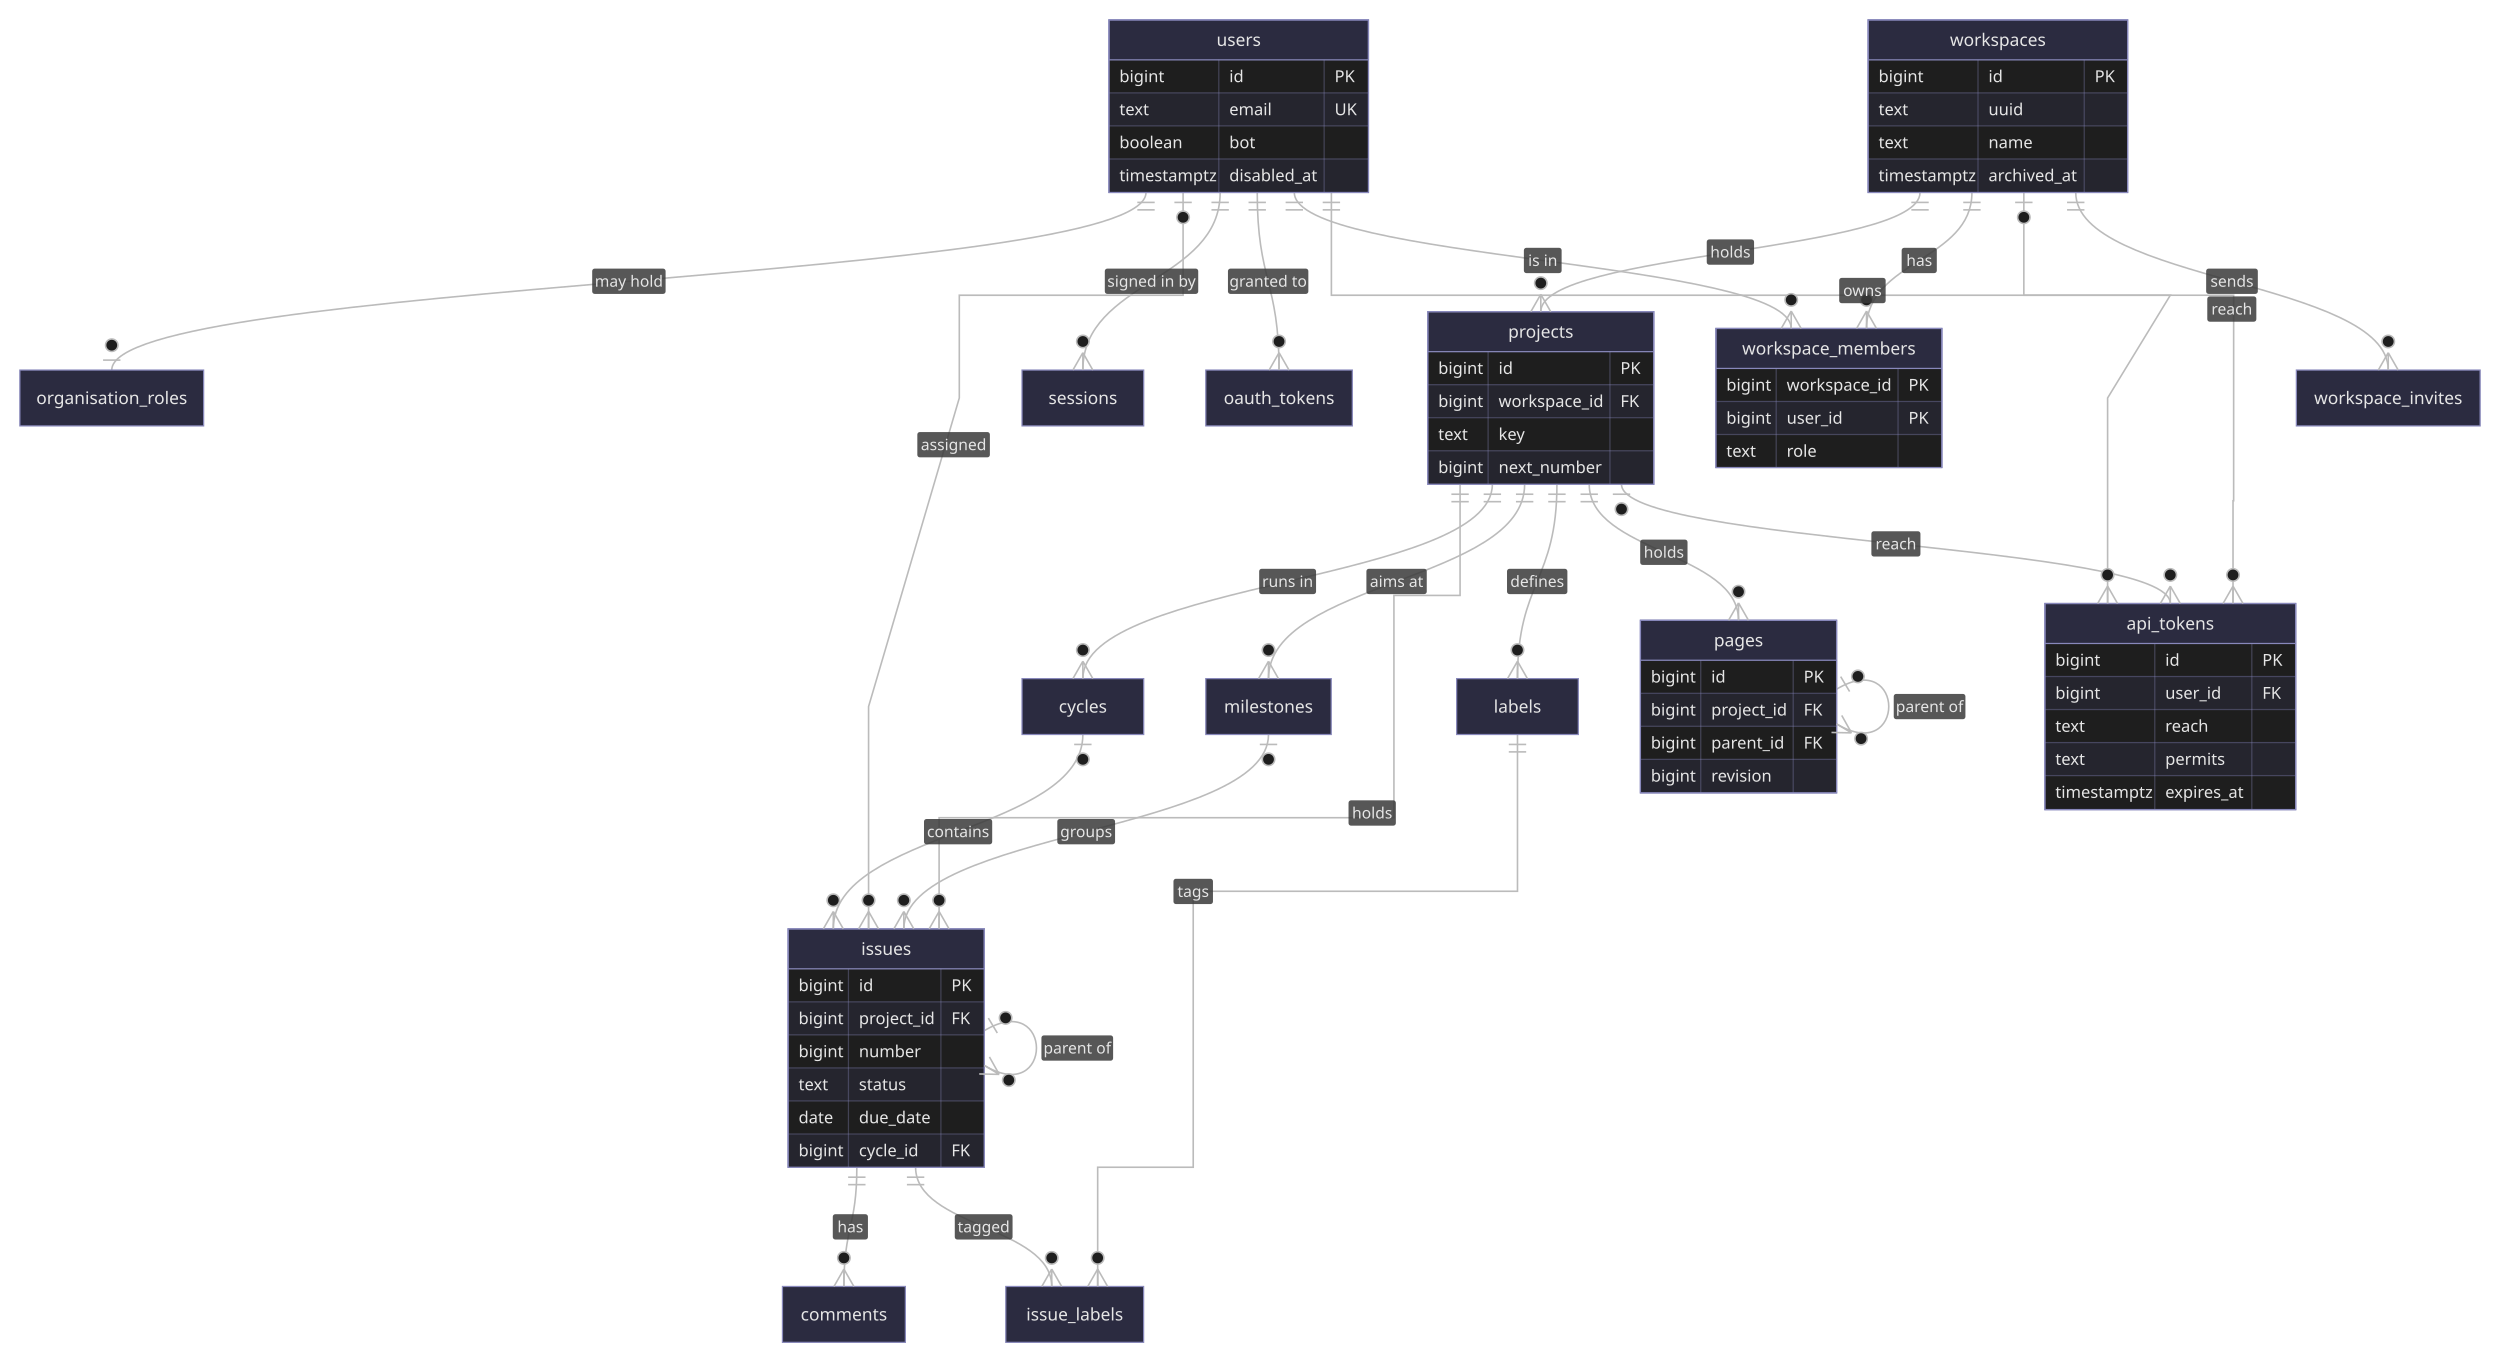
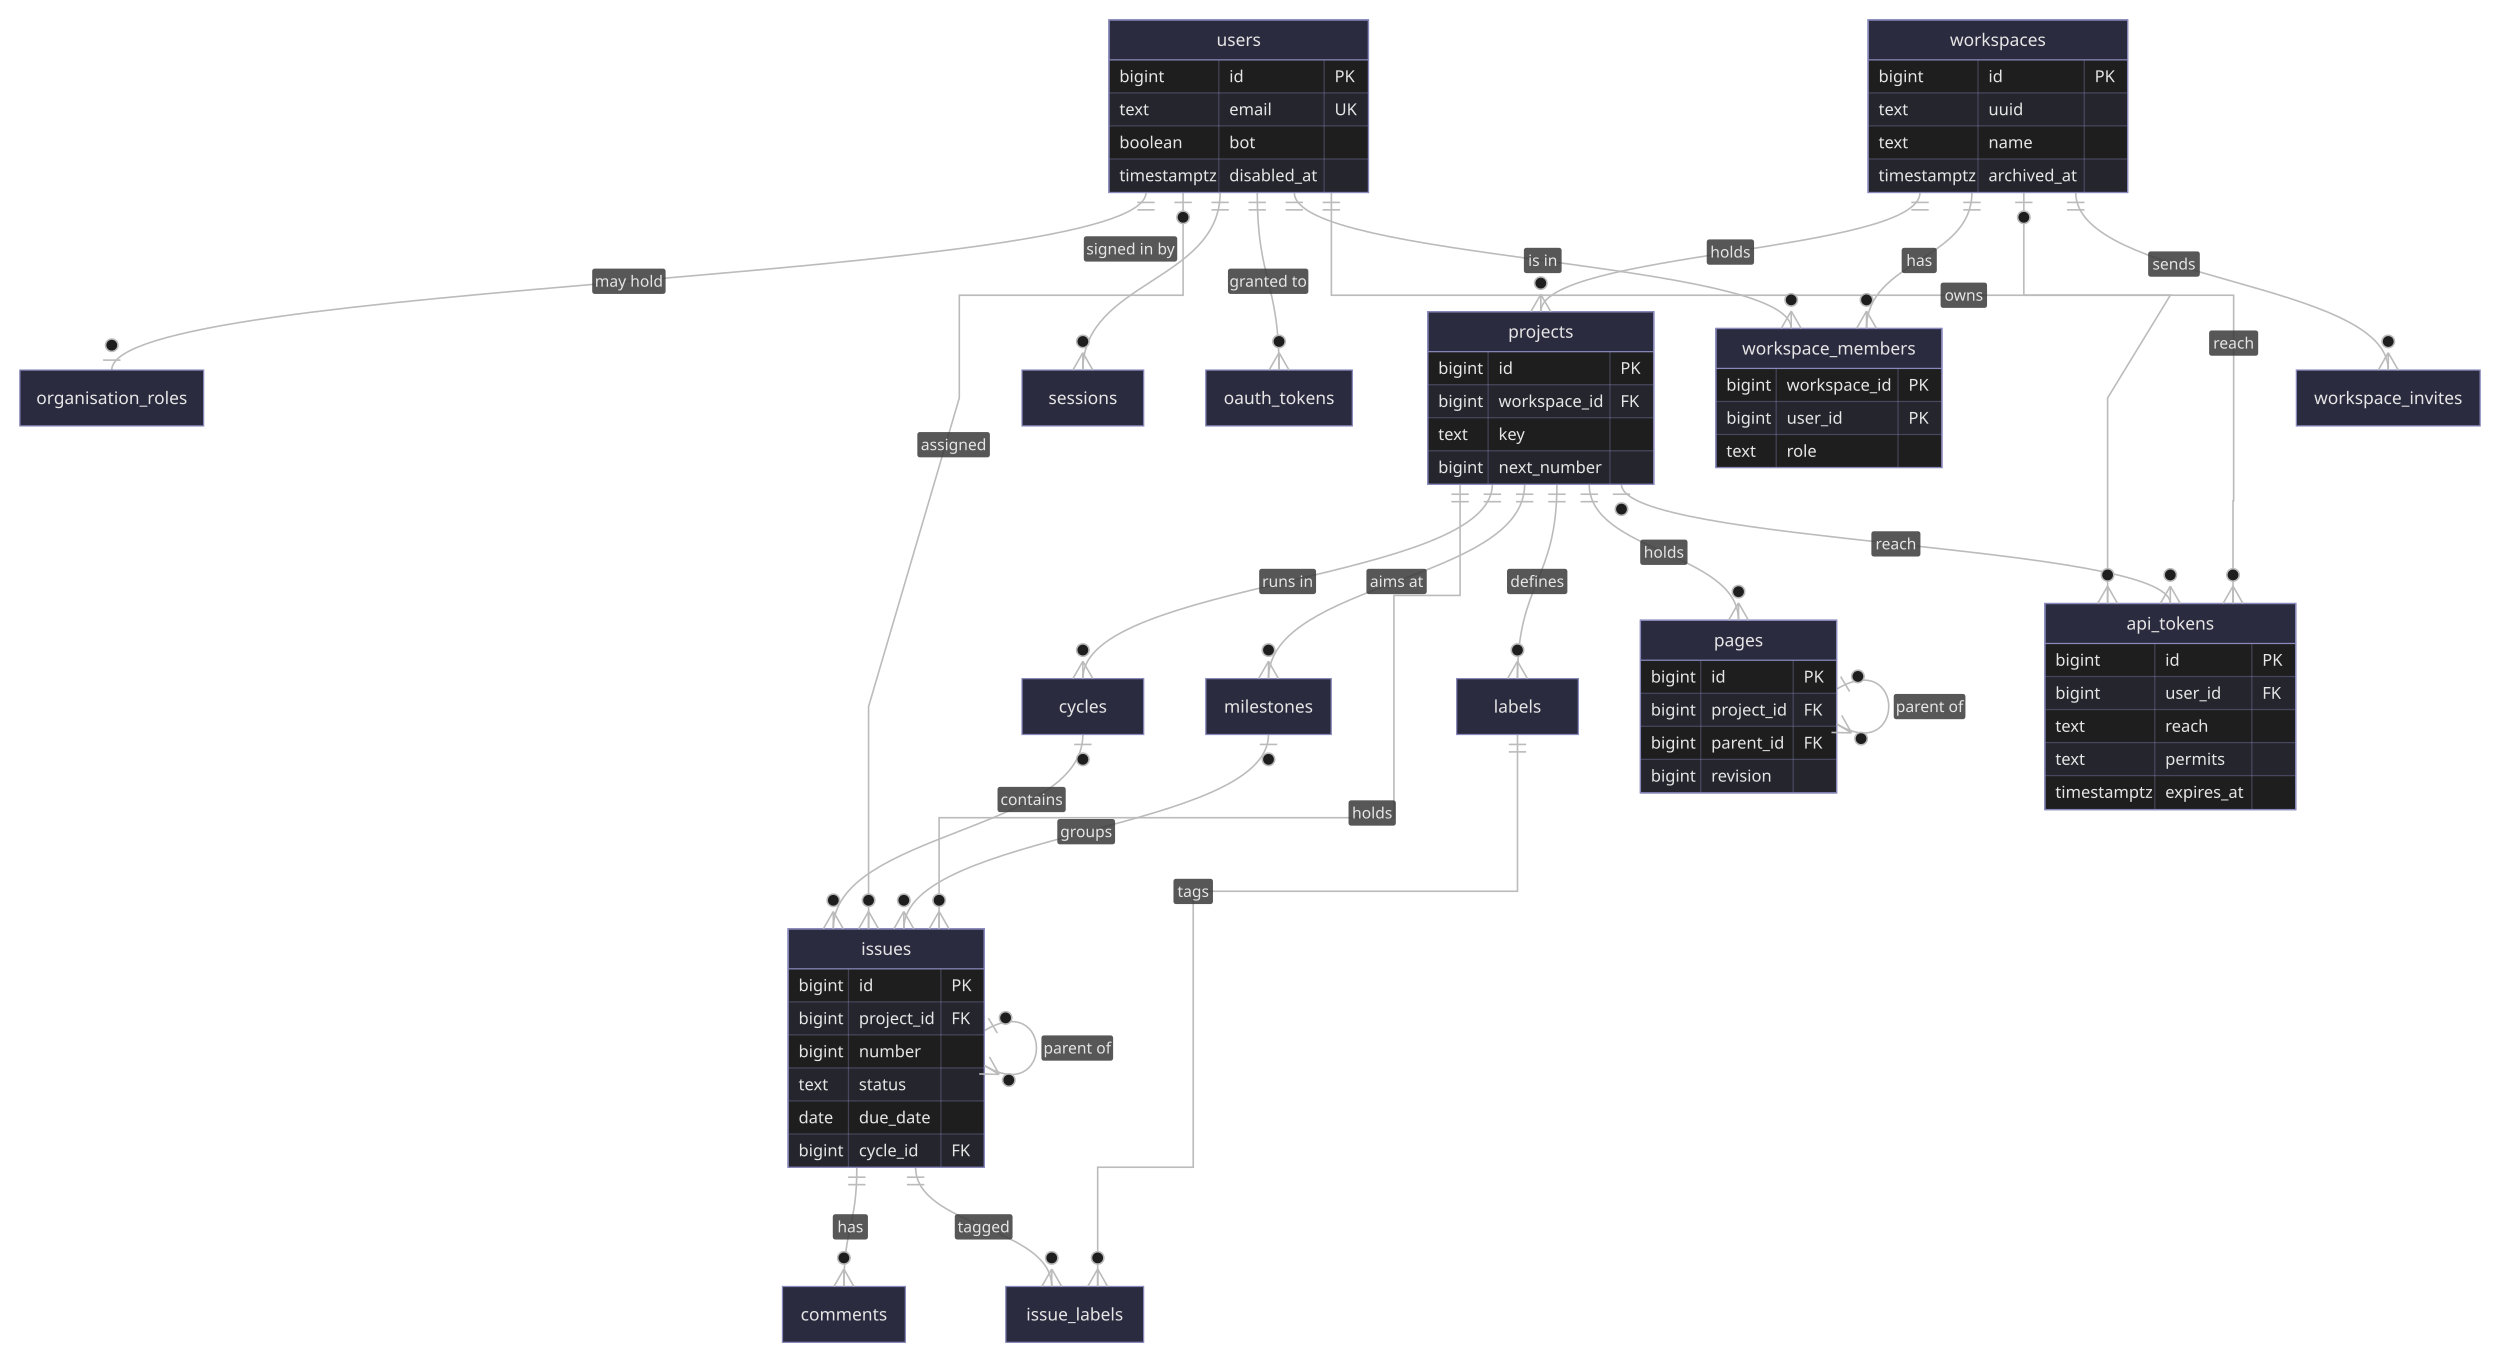
<svg xmlns="http://www.w3.org/2000/svg" role="img" width="2013.27" height="1097" viewBox="0 0 2013.27 1097" font-family="sans-serif" font-size="14">
  <g transform="translate(16,16)">
    <path d="M906.89,139 C906.89,210.5 74,210.5 74,282" fill="none" stroke="#bbbbbb" stroke-width="1.3" />
    <path d="M1026.32,139 C1026.32,193.75 1426.47,193.75 1426.47,248.5" fill="none" stroke="#bbbbbb" stroke-width="1.3" />
    <path d="M1572.01,139 C1572.01,193.75 1487.14,193.75 1487.14,248.5" fill="none" stroke="#bbbbbb" stroke-width="1.3" />
    <path d="M1655.61,139 C1655.61,210.5 1907.27,210.5 1907.27,282" fill="none" stroke="#bbbbbb" stroke-width="1.3" />
    <path d="M1530.21,139 C1530.21,187 1224.81,187 1224.81,235" fill="none" stroke="#bbbbbb" stroke-width="1.3" />
    <path d="M1159.81,374 L1159.81,463.5 L1106.54,463.5 L1106.54,553 L1106.54,642.5 L740.27,642.5 L740.27,732" fill="none" stroke="#bbbbbb" stroke-width="1.3" />
    <path d="M1185.81,374 C1185.81,452.25 856.04,452.25 856.04,530.5" fill="none" stroke="#bbbbbb" stroke-width="1.3" />
    <path d="M1211.81,374 C1211.81,452.25 1005.54,452.25 1005.54,530.5" fill="none" stroke="#bbbbbb" stroke-width="1.3" />
    <path d="M1263.81,374 C1263.81,428.75 1384.04,428.75 1384.04,483.5" fill="none" stroke="#bbbbbb" stroke-width="1.3" />
    <path d="M1237.81,374 C1237.81,452.25 1206.04,452.25 1206.04,530.5" fill="none" stroke="#bbbbbb" stroke-width="1.3" />
    <path d="M856.04,575.5 C856.04,653.75 655.07,653.75 655.07,732" fill="none" stroke="#bbbbbb" stroke-width="1.3" />
    <path d="M1005.54,575.5 C1005.54,653.75 711.87,653.75 711.87,732" fill="none" stroke="#bbbbbb" stroke-width="1.3" />
    <path d="M776.67,814 C832.67,780.4 832.67,875.6 776.67,842" fill="none" stroke="#bbbbbb" stroke-width="1.3" />
    <path d="M674.01,924 C674.01,972 663.61,972 663.61,1020" fill="none" stroke="#bbbbbb" stroke-width="1.3" />
    <path d="M721.34,924 C721.34,972 830.97,972 830.97,1020" fill="none" stroke="#bbbbbb" stroke-width="1.3" />
    <path d="M1206.04,575.5 L1206.04,701.75 L944.91,701.75 L944.91,828 L944.91,924 L867.97,924 L867.97,1020" fill="none" stroke="#bbbbbb" stroke-width="1.3" />
    <path d="M1463.04,539 C1519.04,505.4 1519.04,600.6 1463.04,567" fill="none" stroke="#bbbbbb" stroke-width="1.3" />
    <path d="M936.75,139 L936.75,221.75 L756.54,221.75 L756.54,304.5 L683.47,553 L683.47,732" fill="none" stroke="#bbbbbb" stroke-width="1.3" />
    <path d="M966.6,139 C966.6,210.5 856.04,210.5 856.04,282" fill="none" stroke="#bbbbbb" stroke-width="1.3" />
    <path d="M1056.18,139 L1056.18,221.75 L1731.77,221.75 L1681.27,304.5 L1681.27,470" fill="none" stroke="#bbbbbb" stroke-width="1.3" />
    <path d="M996.46,139 C996.46,210.5 1014.04,210.5 1014.04,282" fill="none" stroke="#bbbbbb" stroke-width="1.3" />
    <path d="M1613.81,139 L1613.81,221.75 L1782.77,221.75 L1782.77,304.5 L1782.77,387.25 L1782.27,387.25 L1782.27,470" fill="none" stroke="#bbbbbb" stroke-width="1.3" />
    <path d="M1289.81,374 C1289.81,422 1731.77,422 1731.77,470" fill="none" stroke="#bbbbbb" stroke-width="1.3" />
    <rect x="877.03" y="0" width="209" height="139" fill="#2b2b40" stroke="#8888bb" />
    <text fill="#e6e6e6" font-size="14" text-anchor="middle">
      <tspan x="981.53" y="21">users</tspan>
    </text>
    <rect x="877.53" y="32.2" width="208" height="26.6" fill="#1e1e1e" />
    <text fill="#e6e6e6" font-size="13.3" text-anchor="start">
      <tspan x="885.43" y="50.15">bigint</tspan>
    </text>
    <text fill="#e6e6e6" font-size="13.3" text-anchor="start">
      <tspan x="973.92" y="50.15">id</tspan>
    </text>
    <text fill="#e6e6e6" font-size="13.3" text-anchor="start">
      <tspan x="1058.74" y="50.15">PK</tspan>
    </text>
    <rect x="877.53" y="58.8" width="208" height="26.6" fill="#25252e" />
    <text fill="#e6e6e6" font-size="13.3" text-anchor="start">
      <tspan x="885.43" y="76.75">text</tspan>
    </text>
    <text fill="#e6e6e6" font-size="13.3" text-anchor="start">
      <tspan x="973.92" y="76.75">email</tspan>
    </text>
    <text fill="#e6e6e6" font-size="13.3" text-anchor="start">
      <tspan x="1058.74" y="76.75">UK</tspan>
    </text>
    <rect x="877.53" y="85.4" width="208" height="26.6" fill="#1e1e1e" />
    <text fill="#e6e6e6" font-size="13.3" text-anchor="start">
      <tspan x="885.43" y="103.35">boolean</tspan>
    </text>
    <text fill="#e6e6e6" font-size="13.3" text-anchor="start">
      <tspan x="973.92" y="103.35">bot</tspan>
    </text>
    <rect x="877.53" y="112" width="208" height="26.6" fill="#25252e" />
    <text fill="#e6e6e6" font-size="13.3" text-anchor="start">
      <tspan x="885.43" y="129.95">timestamptz</tspan>
    </text>
    <text fill="#e6e6e6" font-size="13.3" text-anchor="start">
      <tspan x="973.92" y="129.95">disabled_at</tspan>
    </text>
    <line x1="877.03" y1="32.2" x2="1086.03" y2="32.2" stroke="#8888bb" />
    <line x1="877.03" y1="58.8" x2="1086.03" y2="58.8" stroke="#8888bb" stroke-opacity="0.35" />
    <line x1="877.03" y1="85.4" x2="1086.03" y2="85.4" stroke="#8888bb" stroke-opacity="0.35" />
    <line x1="877.03" y1="112" x2="1086.03" y2="112" stroke="#8888bb" stroke-opacity="0.35" />
    <line x1="965.52" y1="32.2" x2="965.52" y2="139" stroke="#8888bb" stroke-opacity="0.35" />
    <line x1="1050.34" y1="32.2" x2="1050.34" y2="139" stroke="#8888bb" stroke-opacity="0.35" />
    <rect x="877.03" y="0" width="209" height="139" fill="none" stroke="#8888bb" />
    <rect x="0" y="282" width="148" height="45" fill="#2b2b40" stroke="#8888bb" />
    <text fill="#e6e6e6" font-size="14" text-anchor="middle">
      <tspan x="74" y="309.4">organisation_roles</tspan>
    </text>
    <rect x="1365.81" y="248.5" width="182" height="112" fill="#2b2b40" stroke="#8888bb" />
    <text fill="#e6e6e6" font-size="14" text-anchor="middle">
      <tspan x="1456.81" y="269.5">workspace_members</tspan>
    </text>
    <rect x="1366.31" y="280.7" width="181" height="26.6" fill="#1e1e1e" />
    <text fill="#e6e6e6" font-size="13.3" text-anchor="start">
      <tspan x="1374.21" y="298.65">bigint</tspan>
    </text>
    <text fill="#e6e6e6" font-size="13.3" text-anchor="start">
      <tspan x="1422.79" y="298.65">workspace_id</tspan>
    </text>
    <text fill="#e6e6e6" font-size="13.3" text-anchor="start">
      <tspan x="1520.9" y="298.65">PK</tspan>
    </text>
    <rect x="1366.31" y="307.3" width="181" height="26.6" fill="#25252e" />
    <text fill="#e6e6e6" font-size="13.3" text-anchor="start">
      <tspan x="1374.21" y="325.25">bigint</tspan>
    </text>
    <text fill="#e6e6e6" font-size="13.3" text-anchor="start">
      <tspan x="1422.79" y="325.25">user_id</tspan>
    </text>
    <text fill="#e6e6e6" font-size="13.3" text-anchor="start">
      <tspan x="1520.9" y="325.25">PK</tspan>
    </text>
    <rect x="1366.31" y="333.9" width="181" height="26.6" fill="#1e1e1e" />
    <text fill="#e6e6e6" font-size="13.3" text-anchor="start">
      <tspan x="1374.21" y="351.86">text</tspan>
    </text>
    <text fill="#e6e6e6" font-size="13.3" text-anchor="start">
      <tspan x="1422.79" y="351.86">role</tspan>
    </text>
    <line x1="1365.81" y1="280.7" x2="1547.81" y2="280.7" stroke="#8888bb" />
    <line x1="1365.81" y1="307.3" x2="1547.81" y2="307.3" stroke="#8888bb" stroke-opacity="0.35" />
    <line x1="1365.81" y1="333.9" x2="1547.81" y2="333.9" stroke="#8888bb" stroke-opacity="0.35" />
    <line x1="1414.39" y1="280.7" x2="1414.39" y2="360.5" stroke="#8888bb" stroke-opacity="0.35" />
    <line x1="1512.5" y1="280.7" x2="1512.5" y2="360.5" stroke="#8888bb" stroke-opacity="0.35" />
    <rect x="1365.81" y="248.5" width="182" height="112" fill="none" stroke="#8888bb" />
    <rect x="1488.41" y="0" width="209" height="139" fill="#2b2b40" stroke="#8888bb" />
    <text fill="#e6e6e6" font-size="14" text-anchor="middle">
      <tspan x="1592.91" y="21">workspaces</tspan>
    </text>
    <rect x="1488.91" y="32.2" width="208" height="26.6" fill="#1e1e1e" />
    <text fill="#e6e6e6" font-size="13.3" text-anchor="start">
      <tspan x="1496.81" y="50.15">bigint</tspan>
    </text>
    <text fill="#e6e6e6" font-size="13.3" text-anchor="start">
      <tspan x="1585.3" y="50.15">id</tspan>
    </text>
    <text fill="#e6e6e6" font-size="13.3" text-anchor="start">
      <tspan x="1670.85" y="50.15">PK</tspan>
    </text>
    <rect x="1488.91" y="58.8" width="208" height="26.6" fill="#25252e" />
    <text fill="#e6e6e6" font-size="13.3" text-anchor="start">
      <tspan x="1496.81" y="76.75">text</tspan>
    </text>
    <text fill="#e6e6e6" font-size="13.3" text-anchor="start">
      <tspan x="1585.3" y="76.75">uuid</tspan>
    </text>
    <rect x="1488.91" y="85.4" width="208" height="26.6" fill="#1e1e1e" />
    <text fill="#e6e6e6" font-size="13.3" text-anchor="start">
      <tspan x="1496.81" y="103.35">text</tspan>
    </text>
    <text fill="#e6e6e6" font-size="13.3" text-anchor="start">
      <tspan x="1585.3" y="103.35">name</tspan>
    </text>
    <rect x="1488.91" y="112" width="208" height="26.6" fill="#25252e" />
    <text fill="#e6e6e6" font-size="13.3" text-anchor="start">
      <tspan x="1496.81" y="129.95">timestamptz</tspan>
    </text>
    <text fill="#e6e6e6" font-size="13.3" text-anchor="start">
      <tspan x="1585.3" y="129.95">archived_at</tspan>
    </text>
    <line x1="1488.41" y1="32.2" x2="1697.41" y2="32.2" stroke="#8888bb" />
    <line x1="1488.41" y1="58.8" x2="1697.41" y2="58.8" stroke="#8888bb" stroke-opacity="0.35" />
    <line x1="1488.41" y1="85.4" x2="1697.41" y2="85.4" stroke="#8888bb" stroke-opacity="0.35" />
    <line x1="1488.41" y1="112" x2="1697.41" y2="112" stroke="#8888bb" stroke-opacity="0.35" />
    <line x1="1576.9" y1="32.2" x2="1576.9" y2="139" stroke="#8888bb" stroke-opacity="0.35" />
    <line x1="1662.45" y1="32.2" x2="1662.45" y2="139" stroke="#8888bb" stroke-opacity="0.35" />
    <rect x="1488.41" y="0" width="209" height="139" fill="none" stroke="#8888bb" />
    <rect x="1833.27" y="282" width="148" height="45" fill="#2b2b40" stroke="#8888bb" />
    <text fill="#e6e6e6" font-size="14" text-anchor="middle">
      <tspan x="1907.27" y="309.4">workspace_invites</tspan>
    </text>
    <rect x="1133.81" y="235" width="182" height="139" fill="#2b2b40" stroke="#8888bb" />
    <text fill="#e6e6e6" font-size="14" text-anchor="middle">
      <tspan x="1224.81" y="256">projects</tspan>
    </text>
    <rect x="1134.31" y="267.2" width="181" height="26.6" fill="#1e1e1e" />
    <text fill="#e6e6e6" font-size="13.3" text-anchor="start">
      <tspan x="1142.21" y="285.15">bigint</tspan>
    </text>
    <text fill="#e6e6e6" font-size="13.3" text-anchor="start">
      <tspan x="1190.79" y="285.15">id</tspan>
    </text>
    <text fill="#e6e6e6" font-size="13.3" text-anchor="start">
      <tspan x="1288.9" y="285.15">PK</tspan>
    </text>
    <rect x="1134.31" y="293.8" width="181" height="26.6" fill="#25252e" />
    <text fill="#e6e6e6" font-size="13.3" text-anchor="start">
      <tspan x="1142.21" y="311.75">bigint</tspan>
    </text>
    <text fill="#e6e6e6" font-size="13.3" text-anchor="start">
      <tspan x="1190.79" y="311.75">workspace_id</tspan>
    </text>
    <text fill="#e6e6e6" font-size="13.3" text-anchor="start">
      <tspan x="1288.9" y="311.75">FK</tspan>
    </text>
    <rect x="1134.31" y="320.4" width="181" height="26.6" fill="#1e1e1e" />
    <text fill="#e6e6e6" font-size="13.3" text-anchor="start">
      <tspan x="1142.21" y="338.36">text</tspan>
    </text>
    <text fill="#e6e6e6" font-size="13.3" text-anchor="start">
      <tspan x="1190.79" y="338.36">key</tspan>
    </text>
    <rect x="1134.31" y="347" width="181" height="26.6" fill="#25252e" />
    <text fill="#e6e6e6" font-size="13.3" text-anchor="start">
      <tspan x="1142.21" y="364.96">bigint</tspan>
    </text>
    <text fill="#e6e6e6" font-size="13.3" text-anchor="start">
      <tspan x="1190.79" y="364.96">next_number</tspan>
    </text>
    <line x1="1133.81" y1="267.2" x2="1315.81" y2="267.2" stroke="#8888bb" />
    <line x1="1133.81" y1="293.8" x2="1315.81" y2="293.8" stroke="#8888bb" stroke-opacity="0.35" />
    <line x1="1133.81" y1="320.4" x2="1315.81" y2="320.4" stroke="#8888bb" stroke-opacity="0.35" />
    <line x1="1133.81" y1="347" x2="1315.81" y2="347" stroke="#8888bb" stroke-opacity="0.35" />
    <line x1="1182.39" y1="267.2" x2="1182.39" y2="374" stroke="#8888bb" stroke-opacity="0.35" />
    <line x1="1280.5" y1="267.2" x2="1280.5" y2="374" stroke="#8888bb" stroke-opacity="0.35" />
    <rect x="1133.81" y="235" width="182" height="139" fill="none" stroke="#8888bb" />
    <rect x="618.67" y="732" width="158" height="192" fill="#2b2b40" stroke="#8888bb" />
    <text fill="#e6e6e6" font-size="14" text-anchor="middle">
      <tspan x="697.67" y="753">issues</tspan>
    </text>
    <rect x="619.17" y="764.2" width="157" height="26.6" fill="#1e1e1e" />
    <text fill="#e6e6e6" font-size="13.3" text-anchor="start">
      <tspan x="627.07" y="782.15">bigint</tspan>
    </text>
    <text fill="#e6e6e6" font-size="13.3" text-anchor="start">
      <tspan x="675.66" y="782.15">id</tspan>
    </text>
    <text fill="#e6e6e6" font-size="13.3" text-anchor="start">
      <tspan x="750.12" y="782.15">PK</tspan>
    </text>
    <rect x="619.17" y="790.8" width="157" height="26.6" fill="#25252e" />
    <text fill="#e6e6e6" font-size="13.3" text-anchor="start">
      <tspan x="627.07" y="808.75">bigint</tspan>
    </text>
    <text fill="#e6e6e6" font-size="13.3" text-anchor="start">
      <tspan x="675.66" y="808.75">project_id</tspan>
    </text>
    <text fill="#e6e6e6" font-size="13.3" text-anchor="start">
      <tspan x="750.12" y="808.75">FK</tspan>
    </text>
    <rect x="619.17" y="817.4" width="157" height="26.6" fill="#1e1e1e" />
    <text fill="#e6e6e6" font-size="13.3" text-anchor="start">
      <tspan x="627.07" y="835.36">bigint</tspan>
    </text>
    <text fill="#e6e6e6" font-size="13.3" text-anchor="start">
      <tspan x="675.66" y="835.36">number</tspan>
    </text>
    <rect x="619.17" y="844" width="157" height="26.6" fill="#25252e" />
    <text fill="#e6e6e6" font-size="13.3" text-anchor="start">
      <tspan x="627.07" y="861.96">text</tspan>
    </text>
    <text fill="#e6e6e6" font-size="13.3" text-anchor="start">
      <tspan x="675.66" y="861.96">status</tspan>
    </text>
    <rect x="619.17" y="870.6" width="157" height="26.6" fill="#1e1e1e" />
    <text fill="#e6e6e6" font-size="13.3" text-anchor="start">
      <tspan x="627.07" y="888.56">date</tspan>
    </text>
    <text fill="#e6e6e6" font-size="13.3" text-anchor="start">
      <tspan x="675.66" y="888.56">due_date</tspan>
    </text>
    <rect x="619.17" y="897.2" width="157" height="26.6" fill="#25252e" />
    <text fill="#e6e6e6" font-size="13.3" text-anchor="start">
      <tspan x="627.07" y="915.16">bigint</tspan>
    </text>
    <text fill="#e6e6e6" font-size="13.3" text-anchor="start">
      <tspan x="675.66" y="915.16">cycle_id</tspan>
    </text>
    <text fill="#e6e6e6" font-size="13.3" text-anchor="start">
      <tspan x="750.12" y="915.16">FK</tspan>
    </text>
    <line x1="618.67" y1="764.2" x2="776.67" y2="764.2" stroke="#8888bb" />
    <line x1="618.67" y1="790.8" x2="776.67" y2="790.8" stroke="#8888bb" stroke-opacity="0.35" />
    <line x1="618.67" y1="817.4" x2="776.67" y2="817.4" stroke="#8888bb" stroke-opacity="0.35" />
    <line x1="618.67" y1="844" x2="776.67" y2="844" stroke="#8888bb" stroke-opacity="0.35" />
    <line x1="618.67" y1="870.6" x2="776.67" y2="870.6" stroke="#8888bb" stroke-opacity="0.35" />
    <line x1="618.67" y1="897.2" x2="776.67" y2="897.2" stroke="#8888bb" stroke-opacity="0.35" />
    <line x1="667.26" y1="764.2" x2="667.26" y2="924" stroke="#8888bb" stroke-opacity="0.35" />
    <line x1="741.72" y1="764.2" x2="741.72" y2="924" stroke="#8888bb" stroke-opacity="0.35" />
    <rect x="618.67" y="732" width="158" height="192" fill="none" stroke="#8888bb" />
    <rect x="807.04" y="530.5" width="98" height="45" fill="#2b2b40" stroke="#8888bb" />
    <text fill="#e6e6e6" font-size="14" text-anchor="middle">
      <tspan x="856.04" y="557.9">cycles</tspan>
    </text>
    <rect x="955.04" y="530.5" width="101" height="45" fill="#2b2b40" stroke="#8888bb" />
    <text fill="#e6e6e6" font-size="14" text-anchor="middle">
      <tspan x="1005.54" y="557.9">milestones</tspan>
    </text>
    <rect x="1305.04" y="483.5" width="158" height="139" fill="#2b2b40" stroke="#8888bb" />
    <text fill="#e6e6e6" font-size="14" text-anchor="middle">
      <tspan x="1384.04" y="504.5">pages</tspan>
    </text>
    <rect x="1305.54" y="515.7" width="157" height="26.6" fill="#1e1e1e" />
    <text fill="#e6e6e6" font-size="13.3" text-anchor="start">
      <tspan x="1313.44" y="533.65">bigint</tspan>
    </text>
    <text fill="#e6e6e6" font-size="13.3" text-anchor="start">
      <tspan x="1362.03" y="533.65">id</tspan>
    </text>
    <text fill="#e6e6e6" font-size="13.3" text-anchor="start">
      <tspan x="1436.48" y="533.65">PK</tspan>
    </text>
    <rect x="1305.54" y="542.3" width="157" height="26.6" fill="#25252e" />
    <text fill="#e6e6e6" font-size="13.3" text-anchor="start">
      <tspan x="1313.44" y="560.25">bigint</tspan>
    </text>
    <text fill="#e6e6e6" font-size="13.3" text-anchor="start">
      <tspan x="1362.03" y="560.25">project_id</tspan>
    </text>
    <text fill="#e6e6e6" font-size="13.3" text-anchor="start">
      <tspan x="1436.48" y="560.25">FK</tspan>
    </text>
    <rect x="1305.54" y="568.9" width="157" height="26.6" fill="#1e1e1e" />
    <text fill="#e6e6e6" font-size="13.3" text-anchor="start">
      <tspan x="1313.44" y="586.86">bigint</tspan>
    </text>
    <text fill="#e6e6e6" font-size="13.3" text-anchor="start">
      <tspan x="1362.03" y="586.86">parent_id</tspan>
    </text>
    <text fill="#e6e6e6" font-size="13.3" text-anchor="start">
      <tspan x="1436.48" y="586.86">FK</tspan>
    </text>
    <rect x="1305.54" y="595.5" width="157" height="26.6" fill="#25252e" />
    <text fill="#e6e6e6" font-size="13.3" text-anchor="start">
      <tspan x="1313.44" y="613.46">bigint</tspan>
    </text>
    <text fill="#e6e6e6" font-size="13.3" text-anchor="start">
      <tspan x="1362.03" y="613.46">revision</tspan>
    </text>
    <line x1="1305.04" y1="515.7" x2="1463.04" y2="515.7" stroke="#8888bb" />
    <line x1="1305.04" y1="542.3" x2="1463.04" y2="542.3" stroke="#8888bb" stroke-opacity="0.35" />
    <line x1="1305.04" y1="568.9" x2="1463.04" y2="568.9" stroke="#8888bb" stroke-opacity="0.35" />
    <line x1="1305.04" y1="595.5" x2="1463.04" y2="595.5" stroke="#8888bb" stroke-opacity="0.35" />
    <line x1="1353.63" y1="515.7" x2="1353.63" y2="622.5" stroke="#8888bb" stroke-opacity="0.35" />
    <line x1="1428.08" y1="515.7" x2="1428.08" y2="622.5" stroke="#8888bb" stroke-opacity="0.35" />
    <rect x="1305.04" y="483.5" width="158" height="139" fill="none" stroke="#8888bb" />
    <rect x="1157.04" y="530.5" width="98" height="45" fill="#2b2b40" stroke="#8888bb" />
    <text fill="#e6e6e6" font-size="14" text-anchor="middle">
      <tspan x="1206.04" y="557.9">labels</tspan>
    </text>
    <rect x="614.11" y="1020" width="99" height="45" fill="#2b2b40" stroke="#8888bb" />
    <text fill="#e6e6e6" font-size="14" text-anchor="middle">
      <tspan x="663.61" y="1047.4">comments</tspan>
    </text>
    <rect x="793.97" y="1020" width="111" height="45" fill="#2b2b40" stroke="#8888bb" />
    <text fill="#e6e6e6" font-size="14" text-anchor="middle">
      <tspan x="849.47" y="1047.4">issue_labels</tspan>
    </text>
    <rect x="807.04" y="282" width="98" height="45" fill="#2b2b40" stroke="#8888bb" />
    <text fill="#e6e6e6" font-size="14" text-anchor="middle">
      <tspan x="856.04" y="309.4">sessions</tspan>
    </text>
    <rect x="1630.77" y="470" width="202" height="166" fill="#2b2b40" stroke="#8888bb" />
    <text fill="#e6e6e6" font-size="14" text-anchor="middle">
      <tspan x="1731.77" y="491">api_tokens</tspan>
    </text>
    <rect x="1631.27" y="502.2" width="201" height="26.6" fill="#1e1e1e" />
    <text fill="#e6e6e6" font-size="13.3" text-anchor="start">
      <tspan x="1639.17" y="520.15">bigint</tspan>
    </text>
    <text fill="#e6e6e6" font-size="13.3" text-anchor="start">
      <tspan x="1727.66" y="520.15">id</tspan>
    </text>
    <text fill="#e6e6e6" font-size="13.3" text-anchor="start">
      <tspan x="1805.81" y="520.15">PK</tspan>
    </text>
    <rect x="1631.27" y="528.8" width="201" height="26.6" fill="#25252e" />
    <text fill="#e6e6e6" font-size="13.3" text-anchor="start">
      <tspan x="1639.17" y="546.75">bigint</tspan>
    </text>
    <text fill="#e6e6e6" font-size="13.3" text-anchor="start">
      <tspan x="1727.66" y="546.75">user_id</tspan>
    </text>
    <text fill="#e6e6e6" font-size="13.3" text-anchor="start">
      <tspan x="1805.81" y="546.75">FK</tspan>
    </text>
    <rect x="1631.27" y="555.4" width="201" height="26.6" fill="#1e1e1e" />
    <text fill="#e6e6e6" font-size="13.3" text-anchor="start">
      <tspan x="1639.17" y="573.35">text</tspan>
    </text>
    <text fill="#e6e6e6" font-size="13.3" text-anchor="start">
      <tspan x="1727.66" y="573.35">reach</tspan>
    </text>
    <rect x="1631.27" y="582" width="201" height="26.6" fill="#25252e" />
    <text fill="#e6e6e6" font-size="13.3" text-anchor="start">
      <tspan x="1639.17" y="599.95">text</tspan>
    </text>
    <text fill="#e6e6e6" font-size="13.3" text-anchor="start">
      <tspan x="1727.66" y="599.95">permits</tspan>
    </text>
    <rect x="1631.27" y="608.6" width="201" height="26.6" fill="#1e1e1e" />
    <text fill="#e6e6e6" font-size="13.3" text-anchor="start">
      <tspan x="1639.17" y="626.55">timestamptz</tspan>
    </text>
    <text fill="#e6e6e6" font-size="13.3" text-anchor="start">
      <tspan x="1727.66" y="626.55">expires_at</tspan>
    </text>
    <line x1="1630.77" y1="502.2" x2="1832.77" y2="502.2" stroke="#8888bb" />
    <line x1="1630.77" y1="528.8" x2="1832.77" y2="528.8" stroke="#8888bb" stroke-opacity="0.35" />
    <line x1="1630.77" y1="555.4" x2="1832.77" y2="555.4" stroke="#8888bb" stroke-opacity="0.35" />
    <line x1="1630.77" y1="582" x2="1832.77" y2="582" stroke="#8888bb" stroke-opacity="0.35" />
    <line x1="1630.77" y1="608.6" x2="1832.77" y2="608.6" stroke="#8888bb" stroke-opacity="0.35" />
    <line x1="1719.26" y1="502.2" x2="1719.26" y2="636" stroke="#8888bb" stroke-opacity="0.35" />
    <line x1="1797.41" y1="502.2" x2="1797.41" y2="636" stroke="#8888bb" stroke-opacity="0.35" />
    <rect x="1630.77" y="470" width="202" height="166" fill="none" stroke="#8888bb" />
    <rect x="955.04" y="282" width="118" height="45" fill="#2b2b40" stroke="#8888bb" />
    <text fill="#e6e6e6" font-size="14" text-anchor="middle">
      <tspan x="1014.04" y="309.4">oauth_tokens</tspan>
    </text>
    <line x1="899.89" y1="147" x2="913.89" y2="147" stroke="#bbbbbb" stroke-width="1.3" />
    <line x1="899.89" y1="153" x2="913.89" y2="153" stroke="#bbbbbb" stroke-width="1.3" />
    <line x1="81" y1="274" x2="67" y2="274" stroke="#bbbbbb" stroke-width="1.3" />
    <circle cx="74" cy="262" r="5" fill="#1e1e1e" stroke="#bbbbbb" stroke-width="1.3" />
    <line x1="1019.32" y1="147" x2="1033.32" y2="147" stroke="#bbbbbb" stroke-width="1.3" />
    <line x1="1019.32" y1="153" x2="1033.32" y2="153" stroke="#bbbbbb" stroke-width="1.3" />
    <path d="M1434.47,248.5 L1426.47,234.5 M1418.47,248.5 L1426.47,234.5 M1426.47,248.5 L1426.47,234.5" fill="none" stroke="#bbbbbb" stroke-width="1.3" />
    <circle cx="1426.47" cy="225.5" r="5" fill="#1e1e1e" stroke="#bbbbbb" stroke-width="1.3" />
    <line x1="1565.01" y1="147" x2="1579.01" y2="147" stroke="#bbbbbb" stroke-width="1.3" />
    <line x1="1565.01" y1="153" x2="1579.01" y2="153" stroke="#bbbbbb" stroke-width="1.3" />
    <path d="M1495.14,248.5 L1487.14,234.5 M1479.14,248.5 L1487.14,234.5 M1487.14,248.5 L1487.14,234.5" fill="none" stroke="#bbbbbb" stroke-width="1.3" />
    <circle cx="1487.14" cy="225.5" r="5" fill="#1e1e1e" stroke="#bbbbbb" stroke-width="1.3" />
    <line x1="1648.61" y1="147" x2="1662.61" y2="147" stroke="#bbbbbb" stroke-width="1.3" />
    <line x1="1648.61" y1="153" x2="1662.61" y2="153" stroke="#bbbbbb" stroke-width="1.3" />
    <path d="M1915.27,282 L1907.27,268 M1899.27,282 L1907.27,268 M1907.27,282 L1907.27,268" fill="none" stroke="#bbbbbb" stroke-width="1.3" />
    <circle cx="1907.27" cy="259" r="5" fill="#1e1e1e" stroke="#bbbbbb" stroke-width="1.3" />
    <line x1="1523.21" y1="147" x2="1537.21" y2="147" stroke="#bbbbbb" stroke-width="1.3" />
    <line x1="1523.21" y1="153" x2="1537.21" y2="153" stroke="#bbbbbb" stroke-width="1.3" />
    <path d="M1232.81,235 L1224.81,221 M1216.81,235 L1224.81,221 M1224.81,235 L1224.81,221" fill="none" stroke="#bbbbbb" stroke-width="1.3" />
    <circle cx="1224.81" cy="212" r="5" fill="#1e1e1e" stroke="#bbbbbb" stroke-width="1.3" />
    <line x1="1152.81" y1="382" x2="1166.81" y2="382" stroke="#bbbbbb" stroke-width="1.3" />
    <line x1="1152.81" y1="388" x2="1166.81" y2="388" stroke="#bbbbbb" stroke-width="1.3" />
    <path d="M748.27,732 L740.27,718 M732.27,732 L740.27,718 M740.27,732 L740.27,718" fill="none" stroke="#bbbbbb" stroke-width="1.3" />
    <circle cx="740.27" cy="709" r="5" fill="#1e1e1e" stroke="#bbbbbb" stroke-width="1.3" />
    <line x1="1178.81" y1="382" x2="1192.81" y2="382" stroke="#bbbbbb" stroke-width="1.3" />
    <line x1="1178.81" y1="388" x2="1192.81" y2="388" stroke="#bbbbbb" stroke-width="1.3" />
    <path d="M864.04,530.5 L856.04,516.5 M848.04,530.5 L856.04,516.5 M856.04,530.5 L856.04,516.5" fill="none" stroke="#bbbbbb" stroke-width="1.3" />
    <circle cx="856.04" cy="507.5" r="5" fill="#1e1e1e" stroke="#bbbbbb" stroke-width="1.3" />
    <line x1="1204.81" y1="382" x2="1218.81" y2="382" stroke="#bbbbbb" stroke-width="1.3" />
    <line x1="1204.81" y1="388" x2="1218.81" y2="388" stroke="#bbbbbb" stroke-width="1.3" />
    <path d="M1013.54,530.5 L1005.54,516.5 M997.54,530.5 L1005.54,516.5 M1005.54,530.5 L1005.54,516.5" fill="none" stroke="#bbbbbb" stroke-width="1.3" />
    <circle cx="1005.54" cy="507.5" r="5" fill="#1e1e1e" stroke="#bbbbbb" stroke-width="1.3" />
    <line x1="1256.81" y1="382" x2="1270.81" y2="382" stroke="#bbbbbb" stroke-width="1.3" />
    <line x1="1256.81" y1="388" x2="1270.81" y2="388" stroke="#bbbbbb" stroke-width="1.3" />
    <path d="M1392.04,483.5 L1384.04,469.5 M1376.04,483.5 L1384.04,469.5 M1384.04,483.5 L1384.04,469.5" fill="none" stroke="#bbbbbb" stroke-width="1.3" />
    <circle cx="1384.04" cy="460.5" r="5" fill="#1e1e1e" stroke="#bbbbbb" stroke-width="1.3" />
    <line x1="1230.81" y1="382" x2="1244.81" y2="382" stroke="#bbbbbb" stroke-width="1.3" />
    <line x1="1230.81" y1="388" x2="1244.81" y2="388" stroke="#bbbbbb" stroke-width="1.3" />
    <path d="M1214.04,530.5 L1206.04,516.5 M1198.04,530.5 L1206.04,516.5 M1206.04,530.5 L1206.04,516.5" fill="none" stroke="#bbbbbb" stroke-width="1.3" />
    <circle cx="1206.04" cy="507.5" r="5" fill="#1e1e1e" stroke="#bbbbbb" stroke-width="1.3" />
    <line x1="849.04" y1="583.5" x2="863.04" y2="583.5" stroke="#bbbbbb" stroke-width="1.3" />
    <circle cx="856.04" cy="595.5" r="5" fill="#1e1e1e" stroke="#bbbbbb" stroke-width="1.3" />
    <path d="M663.07,732 L655.07,718 M647.07,732 L655.07,718 M655.07,732 L655.07,718" fill="none" stroke="#bbbbbb" stroke-width="1.3" />
    <circle cx="655.07" cy="709" r="5" fill="#1e1e1e" stroke="#bbbbbb" stroke-width="1.3" />
    <line x1="998.54" y1="583.5" x2="1012.54" y2="583.5" stroke="#bbbbbb" stroke-width="1.3" />
    <circle cx="1005.54" cy="595.5" r="5" fill="#1e1e1e" stroke="#bbbbbb" stroke-width="1.3" />
    <path d="M719.87,732 L711.87,718 M703.87,732 L711.87,718 M711.87,732 L711.87,718" fill="none" stroke="#bbbbbb" stroke-width="1.3" />
    <circle cx="711.87" cy="709" r="5" fill="#1e1e1e" stroke="#bbbbbb" stroke-width="1.3" />
    <line x1="787.13" y1="815.89" x2="779.93" y2="803.88" stroke="#bbbbbb" stroke-width="1.3" />
    <circle cx="793.82" cy="803.71" r="5" fill="#1e1e1e" stroke="#bbbbbb" stroke-width="1.3" />
    <path d="M772.56,848.86 L788.68,849.2 M780.79,835.14 L788.68,849.2 M776.67,842 L788.68,849.2" fill="none" stroke="#bbbbbb" stroke-width="1.3" />
    <circle cx="796.4" cy="853.83" r="5" fill="#1e1e1e" stroke="#bbbbbb" stroke-width="1.3" />
    <line x1="667.01" y1="932" x2="681.01" y2="932" stroke="#bbbbbb" stroke-width="1.3" />
    <line x1="667.01" y1="938" x2="681.01" y2="938" stroke="#bbbbbb" stroke-width="1.3" />
    <path d="M671.61,1020 L663.61,1006 M655.61,1020 L663.61,1006 M663.61,1020 L663.61,1006" fill="none" stroke="#bbbbbb" stroke-width="1.3" />
    <circle cx="663.61" cy="997" r="5" fill="#1e1e1e" stroke="#bbbbbb" stroke-width="1.3" />
    <line x1="714.34" y1="932" x2="728.34" y2="932" stroke="#bbbbbb" stroke-width="1.3" />
    <line x1="714.34" y1="938" x2="728.34" y2="938" stroke="#bbbbbb" stroke-width="1.3" />
    <path d="M838.97,1020 L830.97,1006 M822.97,1020 L830.97,1006 M830.97,1020 L830.97,1006" fill="none" stroke="#bbbbbb" stroke-width="1.3" />
    <circle cx="830.97" cy="997" r="5" fill="#1e1e1e" stroke="#bbbbbb" stroke-width="1.3" />
    <line x1="1199.04" y1="583.5" x2="1213.04" y2="583.5" stroke="#bbbbbb" stroke-width="1.3" />
    <line x1="1199.04" y1="589.5" x2="1213.04" y2="589.5" stroke="#bbbbbb" stroke-width="1.3" />
    <path d="M875.97,1020 L867.97,1006 M859.97,1020 L867.97,1006 M867.97,1020 L867.97,1006" fill="none" stroke="#bbbbbb" stroke-width="1.3" />
    <circle cx="867.97" cy="997" r="5" fill="#1e1e1e" stroke="#bbbbbb" stroke-width="1.3" />
    <line x1="1473.5" y1="540.89" x2="1466.3" y2="528.88" stroke="#bbbbbb" stroke-width="1.3" />
    <circle cx="1480.19" cy="528.71" r="5" fill="#1e1e1e" stroke="#bbbbbb" stroke-width="1.3" />
    <path d="M1458.92,573.86 L1475.04,574.2 M1467.16,560.14 L1475.04,574.2 M1463.04,567 L1475.04,574.2" fill="none" stroke="#bbbbbb" stroke-width="1.3" />
    <circle cx="1482.76" cy="578.83" r="5" fill="#1e1e1e" stroke="#bbbbbb" stroke-width="1.3" />
    <line x1="929.75" y1="147" x2="943.75" y2="147" stroke="#bbbbbb" stroke-width="1.3" />
    <circle cx="936.75" cy="159" r="5" fill="#1e1e1e" stroke="#bbbbbb" stroke-width="1.3" />
    <path d="M691.47,732 L683.47,718 M675.47,732 L683.47,718 M683.47,732 L683.47,718" fill="none" stroke="#bbbbbb" stroke-width="1.3" />
    <circle cx="683.47" cy="709" r="5" fill="#1e1e1e" stroke="#bbbbbb" stroke-width="1.3" />
    <line x1="959.6" y1="147" x2="973.6" y2="147" stroke="#bbbbbb" stroke-width="1.3" />
    <line x1="959.6" y1="153" x2="973.6" y2="153" stroke="#bbbbbb" stroke-width="1.3" />
    <path d="M864.04,282 L856.04,268 M848.04,282 L856.04,268 M856.04,282 L856.04,268" fill="none" stroke="#bbbbbb" stroke-width="1.3" />
    <circle cx="856.04" cy="259" r="5" fill="#1e1e1e" stroke="#bbbbbb" stroke-width="1.3" />
    <line x1="1049.18" y1="147" x2="1063.18" y2="147" stroke="#bbbbbb" stroke-width="1.3" />
    <line x1="1049.18" y1="153" x2="1063.18" y2="153" stroke="#bbbbbb" stroke-width="1.3" />
    <path d="M1689.27,470 L1681.27,456 M1673.27,470 L1681.27,456 M1681.27,470 L1681.27,456" fill="none" stroke="#bbbbbb" stroke-width="1.3" />
    <circle cx="1681.27" cy="447" r="5" fill="#1e1e1e" stroke="#bbbbbb" stroke-width="1.3" />
    <line x1="989.46" y1="147" x2="1003.46" y2="147" stroke="#bbbbbb" stroke-width="1.3" />
    <line x1="989.46" y1="153" x2="1003.46" y2="153" stroke="#bbbbbb" stroke-width="1.3" />
    <path d="M1022.04,282 L1014.04,268 M1006.04,282 L1014.04,268 M1014.04,282 L1014.04,268" fill="none" stroke="#bbbbbb" stroke-width="1.3" />
    <circle cx="1014.04" cy="259" r="5" fill="#1e1e1e" stroke="#bbbbbb" stroke-width="1.3" />
    <line x1="1606.81" y1="147" x2="1620.81" y2="147" stroke="#bbbbbb" stroke-width="1.3" />
    <circle cx="1613.81" cy="159" r="5" fill="#1e1e1e" stroke="#bbbbbb" stroke-width="1.3" />
    <path d="M1790.27,470 L1782.27,456 M1774.27,470 L1782.27,456 M1782.27,470 L1782.27,456" fill="none" stroke="#bbbbbb" stroke-width="1.3" />
    <circle cx="1782.27" cy="447" r="5" fill="#1e1e1e" stroke="#bbbbbb" stroke-width="1.3" />
    <line x1="1282.81" y1="382" x2="1296.81" y2="382" stroke="#bbbbbb" stroke-width="1.3" />
    <circle cx="1289.81" cy="394" r="5" fill="#1e1e1e" stroke="#bbbbbb" stroke-width="1.3" />
    <path d="M1739.77,470 L1731.77,456 M1723.77,470 L1731.77,456 M1731.77,470 L1731.77,456" fill="none" stroke="#bbbbbb" stroke-width="1.3" />
    <circle cx="1731.77" cy="447" r="5" fill="#1e1e1e" stroke="#bbbbbb" stroke-width="1.3" />
    <rect x="460.89" y="200.31" width="59.12" height="20.38" rx="2" fill="#3a3a3a" fill-opacity="0.85" />
    <text fill="#e6e6e6" font-size="12.6" text-anchor="middle">
      <tspan x="490.44" y="214.91">may hold</tspan>
    </text>
    <rect x="1211.19" y="183.56" width="30.4" height="20.38" rx="2" fill="#3a3a3a" fill-opacity="0.85" />
    <text fill="#e6e6e6" font-size="12.6" text-anchor="middle">
      <tspan x="1226.4" y="198.16">is in</tspan>
    </text>
    <rect x="1515.42" y="183.56" width="28.31" height="20.38" rx="2" fill="#3a3a3a" fill-opacity="0.85" />
    <text fill="#e6e6e6" font-size="12.6" text-anchor="middle">
      <tspan x="1529.58" y="198.16">has</tspan>
    </text>
-     <rect x="1760.63" y="200.31" width="41.62" height="20.38" rx="2" fill="#3a3a3a" fill-opacity="0.85" />
-     <text fill="#e6e6e6" font-size="12.6" text-anchor="middle">
-       <tspan x="1781.44" y="214.91">sends</tspan>
+     <rect x="1713.91" y="186.45" width="41.62" height="20.38" rx="2" fill="#3a3a3a" fill-opacity="0.85" />
+     <text fill="#e6e6e6" font-size="12.6" text-anchor="middle">
+       <tspan x="1734.72" y="201.05">sends</tspan>
    </text>
    <rect x="1358.45" y="176.81" width="38.11" height="20.38" rx="2" fill="#3a3a3a" fill-opacity="0.85" />
    <text fill="#e6e6e6" font-size="12.6" text-anchor="middle">
      <tspan x="1377.51" y="191.41">holds</tspan>
    </text>
    <rect x="1069.98" y="628.53" width="38.11" height="20.38" rx="2" fill="#3a3a3a" fill-opacity="0.85" />
    <text fill="#e6e6e6" font-size="12.6" text-anchor="middle">
      <tspan x="1089.03" y="643.13">holds</tspan>
    </text>
    <rect x="998.02" y="442.06" width="45.81" height="20.38" rx="2" fill="#3a3a3a" fill-opacity="0.85" />
    <text fill="#e6e6e6" font-size="12.6" text-anchor="middle">
      <tspan x="1020.92" y="456.66">runs in</tspan>
    </text>
    <rect x="1084.37" y="442.06" width="48.61" height="20.38" rx="2" fill="#3a3a3a" fill-opacity="0.85" />
    <text fill="#e6e6e6" font-size="12.6" text-anchor="middle">
      <tspan x="1108.67" y="456.66">aims at</tspan>
    </text>
    <rect x="1304.87" y="418.56" width="38.11" height="20.38" rx="2" fill="#3a3a3a" fill-opacity="0.85" />
    <text fill="#e6e6e6" font-size="12.6" text-anchor="middle">
      <tspan x="1323.92" y="433.16">holds</tspan>
    </text>
    <rect x="1197.61" y="442.06" width="48.62" height="20.38" rx="2" fill="#3a3a3a" fill-opacity="0.85" />
    <text fill="#e6e6e6" font-size="12.6" text-anchor="middle">
      <tspan x="1221.92" y="456.66">defines</tspan>
    </text>
-     <rect x="728.1" y="643.56" width="54.92" height="20.38" rx="2" fill="#3a3a3a" fill-opacity="0.85" />
-     <text fill="#e6e6e6" font-size="12.6" text-anchor="middle">
-       <tspan x="755.56" y="658.16">contains</tspan>
+     <rect x="787.31" y="617.66" width="54.92" height="20.38" rx="2" fill="#3a3a3a" fill-opacity="0.85" />
+     <text fill="#e6e6e6" font-size="12.6" text-anchor="middle">
+       <tspan x="814.77" y="632.26">contains</tspan>
    </text>
    <rect x="835.45" y="643.56" width="46.52" height="20.38" rx="2" fill="#3a3a3a" fill-opacity="0.85" />
    <text fill="#e6e6e6" font-size="12.6" text-anchor="middle">
      <tspan x="858.71" y="658.16">groups</tspan>
    </text>
    <rect x="822.67" y="817.81" width="57.73" height="20.38" rx="2" fill="#3a3a3a" fill-opacity="0.85" />
    <text fill="#e6e6e6" font-size="12.6" text-anchor="middle">
      <tspan x="851.54" y="832.41">parent of</tspan>
    </text>
    <rect x="654.65" y="961.81" width="28.31" height="20.38" rx="2" fill="#3a3a3a" fill-opacity="0.85" />
    <text fill="#e6e6e6" font-size="12.6" text-anchor="middle">
      <tspan x="668.81" y="976.41">has</tspan>
    </text>
    <rect x="752.89" y="961.81" width="46.53" height="20.38" rx="2" fill="#3a3a3a" fill-opacity="0.85" />
    <text fill="#e6e6e6" font-size="12.6" text-anchor="middle">
      <tspan x="776.15" y="976.41">tagged</tspan>
    </text>
    <rect x="929" y="691.68" width="31.81" height="20.38" rx="2" fill="#3a3a3a" fill-opacity="0.85" />
    <text fill="#e6e6e6" font-size="12.6" text-anchor="middle">
      <tspan x="944.91" y="706.28">tags</tspan>
    </text>
    <rect x="1509.04" y="542.81" width="57.73" height="20.38" rx="2" fill="#3a3a3a" fill-opacity="0.85" />
    <text fill="#e6e6e6" font-size="12.6" text-anchor="middle">
      <tspan x="1537.91" y="557.41">parent of</tspan>
    </text>
    <rect x="722.73" y="331.93" width="58.43" height="20.38" rx="2" fill="#3a3a3a" fill-opacity="0.85" />
    <text fill="#e6e6e6" font-size="12.6" text-anchor="middle">
      <tspan x="751.95" y="346.53">assigned</tspan>
    </text>
-     <rect x="873.71" y="200.31" width="75.23" height="20.38" rx="2" fill="#3a3a3a" fill-opacity="0.85" />
-     <text fill="#e6e6e6" font-size="12.6" text-anchor="middle">
-       <tspan x="911.32" y="214.91">signed in by</tspan>
-     </text>
-     <rect x="1465.12" y="207.78" width="37.41" height="20.38" rx="2" fill="#3a3a3a" fill-opacity="0.85" />
-     <text fill="#e6e6e6" font-size="12.6" text-anchor="middle">
-       <tspan x="1483.82" y="222.38">owns</tspan>
+     <rect x="856.8" y="174.28" width="75.23" height="20.38" rx="2" fill="#3a3a3a" fill-opacity="0.85" />
+     <text fill="#e6e6e6" font-size="12.6" text-anchor="middle">
+       <tspan x="894.41" y="188.88">signed in by</tspan>
+     </text>
+     <rect x="1546.78" y="211.56" width="37.41" height="20.38" rx="2" fill="#3a3a3a" fill-opacity="0.85" />
+     <text fill="#e6e6e6" font-size="12.6" text-anchor="middle">
+       <tspan x="1565.48" y="226.16">owns</tspan>
    </text>
    <rect x="972.88" y="200.31" width="64.74" height="20.38" rx="2" fill="#3a3a3a" fill-opacity="0.85" />
    <text fill="#e6e6e6" font-size="12.6" text-anchor="middle">
      <tspan x="1005.25" y="214.91">granted to</tspan>
    </text>
-     <rect x="1761.54" y="222.69" width="39.51" height="20.38" rx="2" fill="#3a3a3a" fill-opacity="0.85" />
-     <text fill="#e6e6e6" font-size="12.6" text-anchor="middle">
-       <tspan x="1781.29" y="237.29">reach</tspan>
+     <rect x="1763.02" y="250.12" width="39.51" height="20.38" rx="2" fill="#3a3a3a" fill-opacity="0.85" />
+     <text fill="#e6e6e6" font-size="12.6" text-anchor="middle">
+       <tspan x="1782.77" y="264.72">reach</tspan>
    </text>
    <rect x="1491.03" y="411.81" width="39.51" height="20.38" rx="2" fill="#3a3a3a" fill-opacity="0.85" />
    <text fill="#e6e6e6" font-size="12.6" text-anchor="middle">
      <tspan x="1510.79" y="426.41">reach</tspan>
    </text>
  </g>
</svg>
